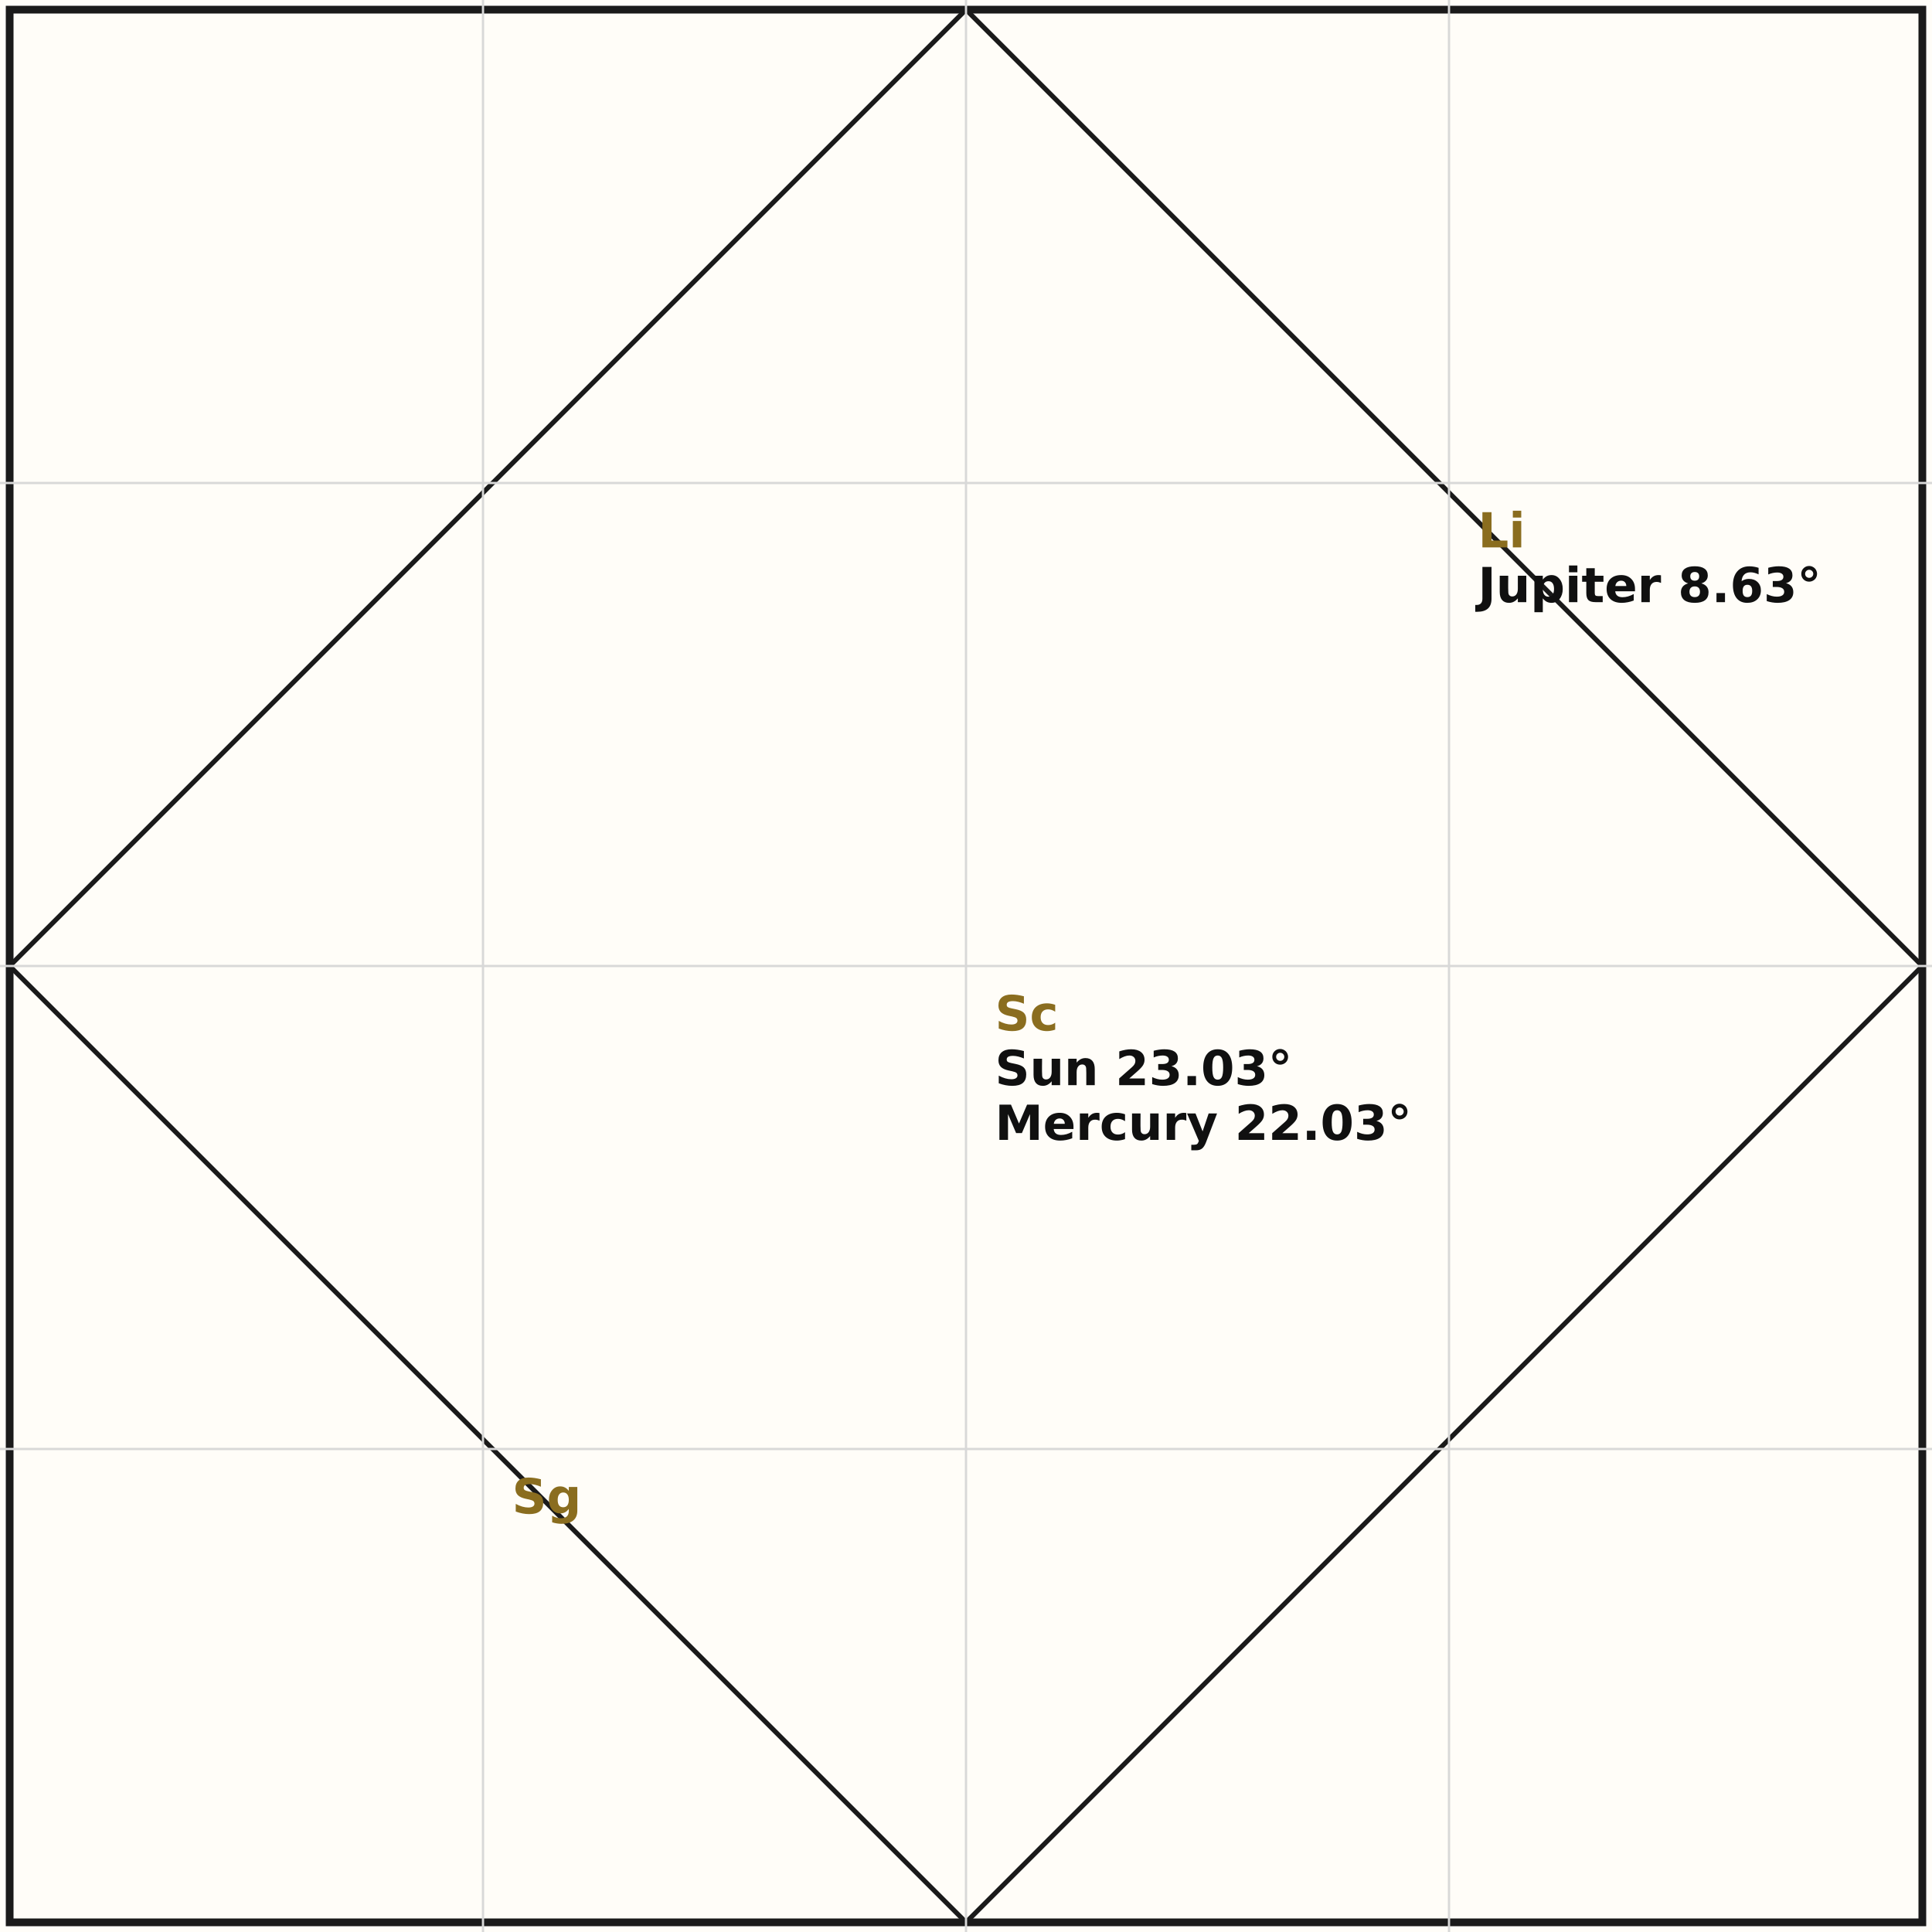
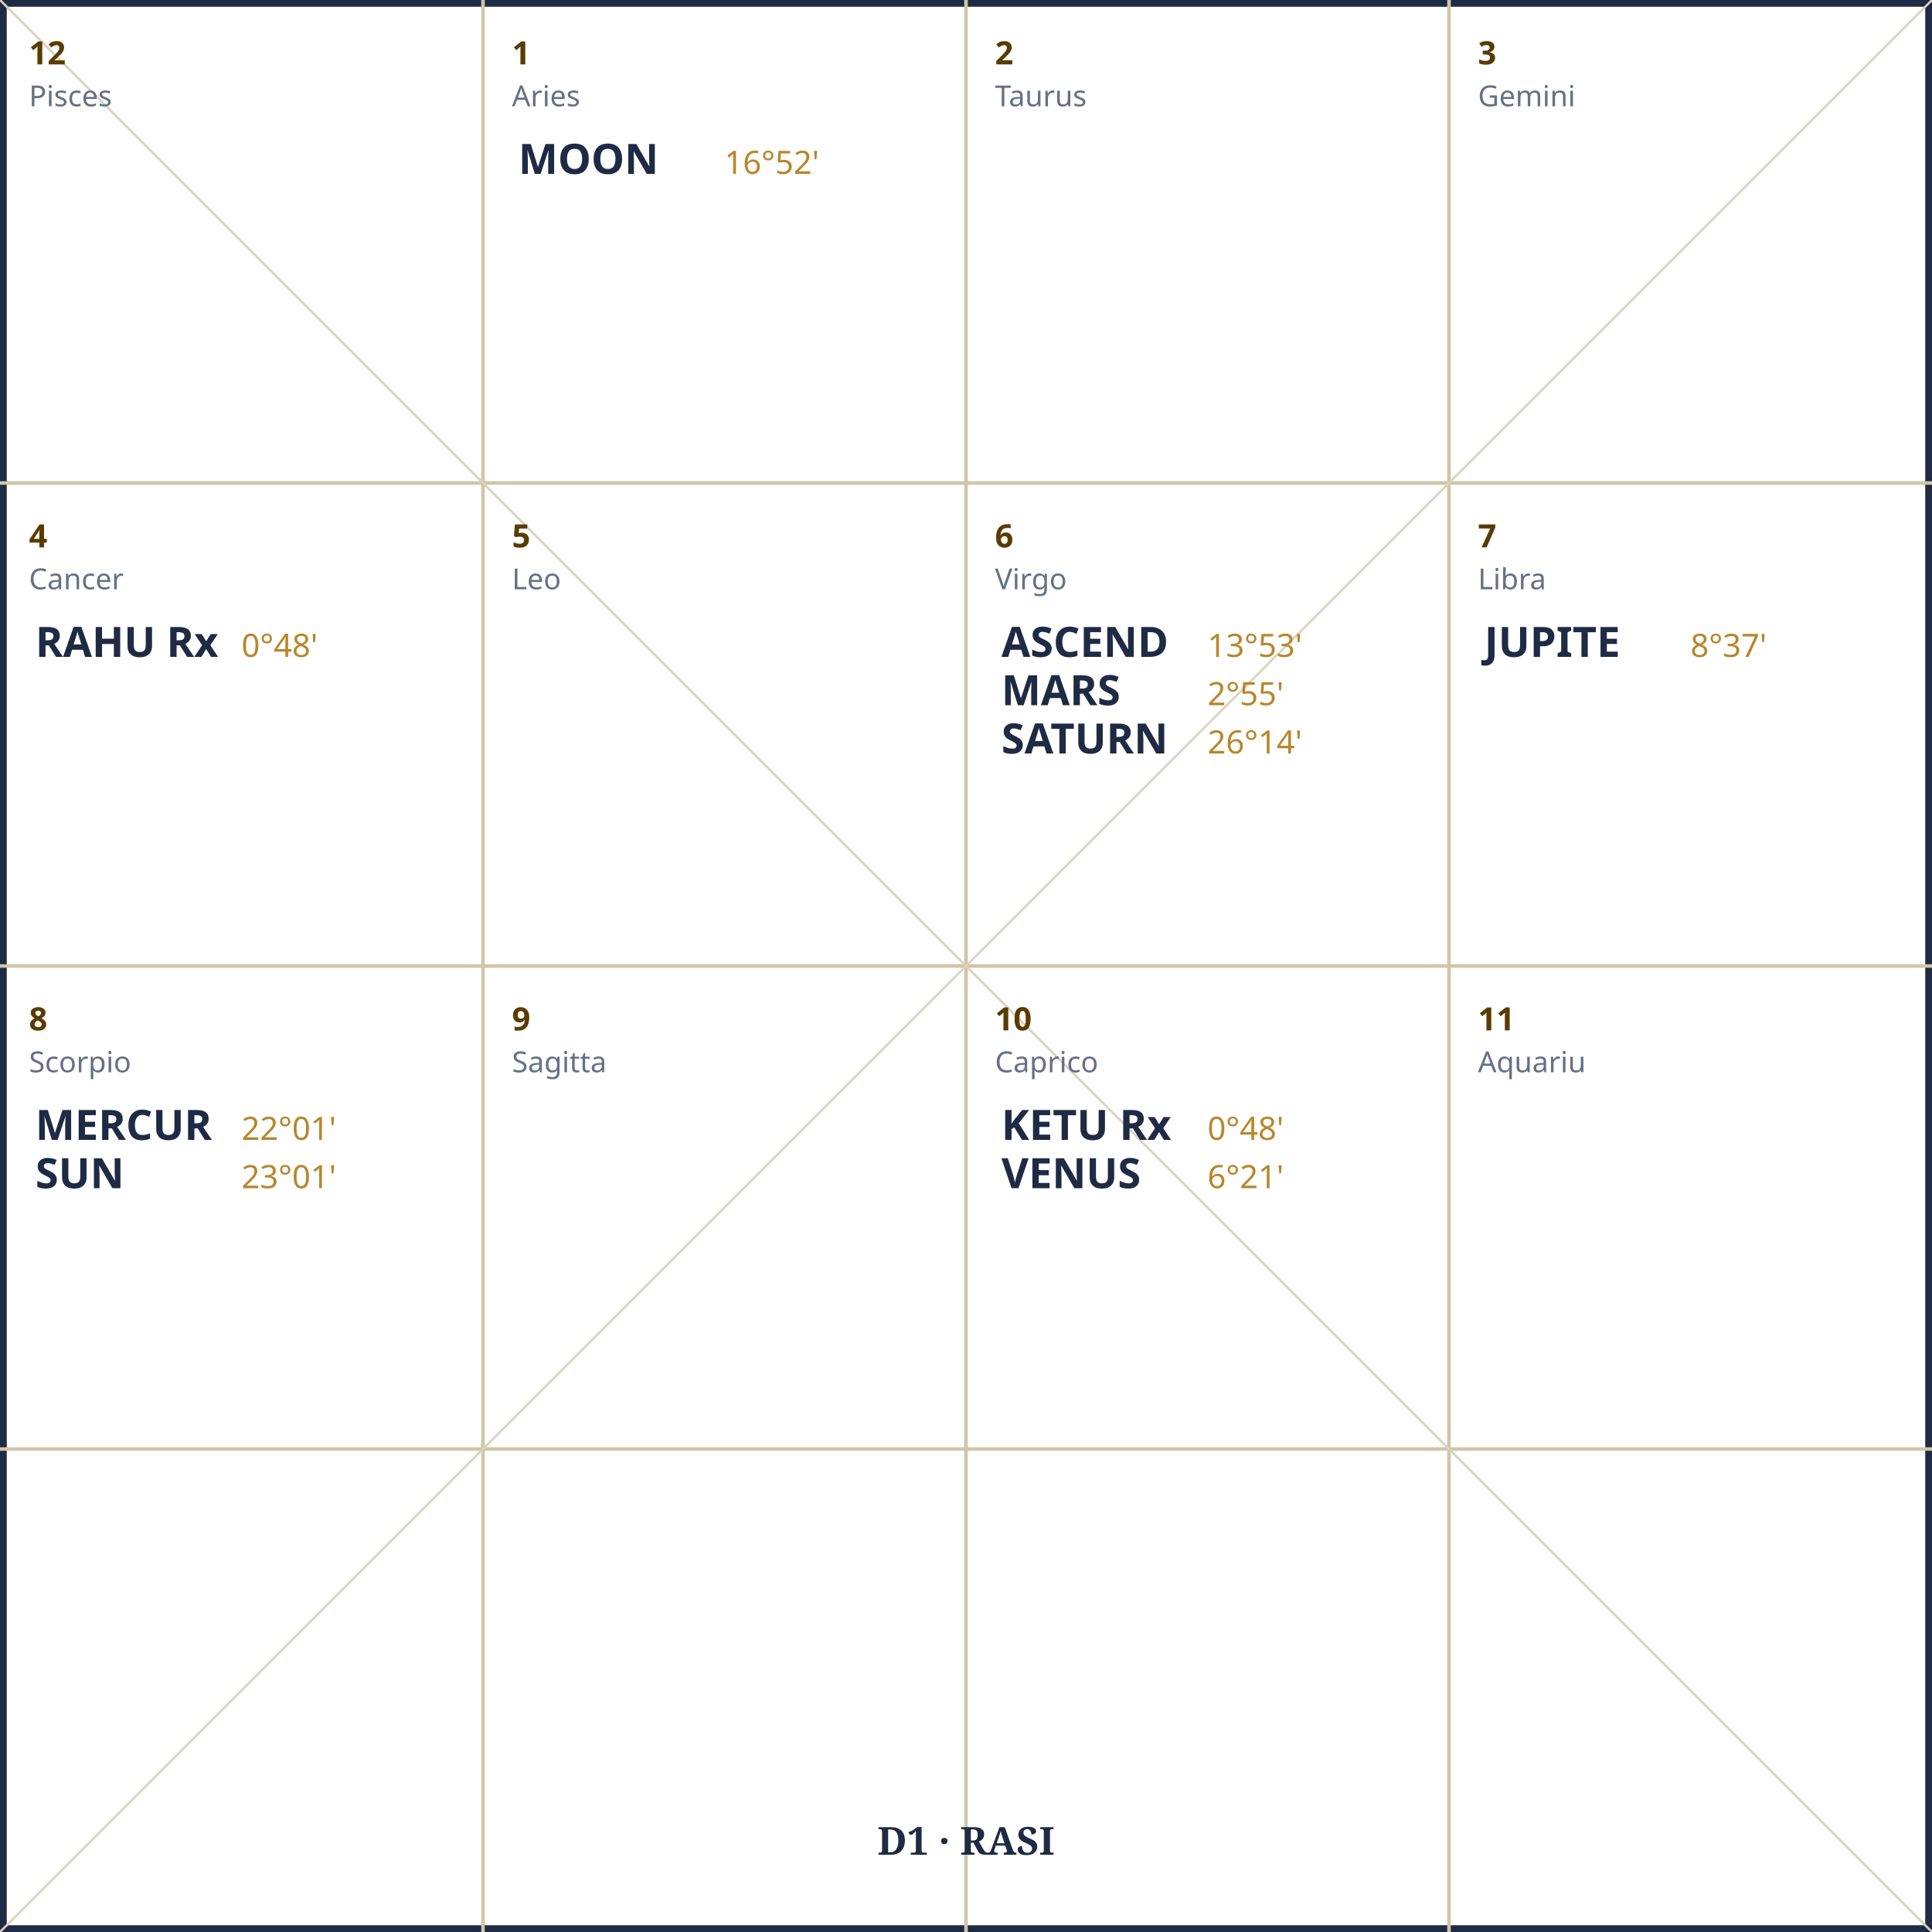
- <svg xmlns="http://www.w3.org/2000/svg" width="600" height="600" viewBox="0 0 600 600" font-family="DejaVu Sans, Noto Sans, sans-serif">
-   <rect width="600" height="600" fill="#fffdf8" />
-   <rect x="3" y="3" width="594" height="594" fill="none" stroke="#1a1a1a" stroke-width="2.4" />
-   <path d="M 300.0,3 L 597,300.0 L 300.0,597 L 3,300.0 Z" fill="none" stroke="#1a1a1a" stroke-width="1.5" />
-   <line x1="150.0" y1="0" x2="150.0" y2="600" stroke="#d8d8d8" stroke-width="0.7" />
-   <line x1="0" y1="150.0" x2="600" y2="150.0" stroke="#d8d8d8" stroke-width="0.7" />
-   <line x1="300.0" y1="0" x2="300.0" y2="600" stroke="#d8d8d8" stroke-width="0.7" />
-   <line x1="0" y1="300.0" x2="600" y2="300.0" stroke="#d8d8d8" stroke-width="0.7" />
-   <line x1="450.0" y1="0" x2="450.0" y2="600" stroke="#d8d8d8" stroke-width="0.7" />
-   <line x1="0" y1="450.0" x2="600" y2="450.0" stroke="#d8d8d8" stroke-width="0.7" />
-   <text x="609.0" y="20.0" font-size="15" fill="#8a6d1f" font-weight="bold">Vi</text>
-   <text x="609.0" y="37.0" font-size="15" fill="#101010" font-weight="bold">Mars 2.93°</text>
-   <text x="609.0" y="54.0" font-size="15" fill="#101010" font-weight="bold">Saturn 26.24°</text>
-   <text x="459.0" y="170.0" font-size="15" fill="#8a6d1f" font-weight="bold">Li</text>
-   <text x="459.0" y="187.0" font-size="15" fill="#101010" font-weight="bold">Jupiter 8.63°</text>
-   <text x="309.0" y="320.0" font-size="15" fill="#8a6d1f" font-weight="bold">Sc</text>
-   <text x="309.0" y="337.0" font-size="15" fill="#101010" font-weight="bold">Sun 23.03°</text>
-   <text x="309.0" y="354.0" font-size="15" fill="#101010" font-weight="bold">Mercury 22.03°</text>
-   <text x="159.0" y="470.0" font-size="15" fill="#8a6d1f" font-weight="bold">Sg</text>
-   <text x="9.0" y="620.0" font-size="15" fill="#8a6d1f" font-weight="bold">Cp</text>
-   <text x="9.0" y="637.0" font-size="15" fill="#101010" font-weight="bold">Venus 6.36°</text>
-   <text x="9.0" y="654.0" font-size="15" fill="#101010" font-weight="bold">Ketu 0.81°</text>
-   <text x="159.0" y="770.0" font-size="15" fill="#8a6d1f" font-weight="bold">Aq</text>
-   <text x="309.0" y="920.0" font-size="15" fill="#8a6d1f" font-weight="bold">Pi</text>
-   <text x="459.0" y="1070.0" font-size="15" fill="#8a6d1f" font-weight="bold">Ar</text>
-   <text x="459.0" y="1087.0" font-size="15" fill="#101010" font-weight="bold">Moon 16.87°</text>
-   <text x="609.0" y="1220.0" font-size="15" fill="#8a6d1f" font-weight="bold">Ta</text>
-   <text x="459.0" y="1370.0" font-size="15" fill="#8a6d1f" font-weight="bold">Ge</text>
-   <text x="309.0" y="1520.0" font-size="15" fill="#8a6d1f" font-weight="bold">Cn</text>
-   <text x="309.0" y="1537.0" font-size="15" fill="#101010" font-weight="bold">Rahu 0.81°</text>
-   <text x="159.0" y="1670.0" font-size="15" fill="#8a6d1f" font-weight="bold">Le</text>
-   <text x="300.0" y="626" font-size="17" fill="#1a1a1a" text-anchor="middle" font-weight="bold">D1 · Rasi D1</text>
-   <text x="300.0" y="644" font-size="13" fill="#4a4a4a" text-anchor="middle">lagna Virgo · 10 bodies · whole-sign</text>
+ <svg xmlns="http://www.w3.org/2000/svg" viewBox="0 0 600 600" width="600" height="600">
+   <rect x="0" y="0" width="600" height="600" fill="#FFFFFF" />
+   <rect x="1" y="1" width="598" height="598" fill="none" stroke="#1F2A44" stroke-width="2.2" />
+   <line x1="150.0" y1="0" x2="150.0" y2="600" stroke="#CFC6A8" stroke-width="1.1" />
+   <line x1="0" y1="150.0" x2="600" y2="150.0" stroke="#CFC6A8" stroke-width="1.1" />
+   <line x1="300.0" y1="0" x2="300.0" y2="600" stroke="#CFC6A8" stroke-width="1.1" />
+   <line x1="0" y1="300.0" x2="600" y2="300.0" stroke="#CFC6A8" stroke-width="1.1" />
+   <line x1="450.0" y1="0" x2="450.0" y2="600" stroke="#CFC6A8" stroke-width="1.1" />
+   <line x1="0" y1="450.0" x2="600" y2="450.0" stroke="#CFC6A8" stroke-width="1.1" />
+   <line x1="0" y1="0" x2="600" y2="600" stroke="#D9D2BE" stroke-width="0.7" />
+   <line x1="600" y1="0" x2="0" y2="600" stroke="#D9D2BE" stroke-width="0.7" />
+   <text x="9.0" y="20.0" font-family="Noto Sans, DejaVu Sans, sans-serif" font-size="10" font-weight="600" fill="#5A3B00" text-anchor="start">12</text>
+   <text x="9.0" y="33.0" font-family="Noto Sans, DejaVu Sans, sans-serif" font-size="9" font-weight="400" fill="#667085" text-anchor="start">Pisces</text>
+   <text x="159.0" y="20.0" font-family="Noto Sans, DejaVu Sans, sans-serif" font-size="10" font-weight="600" fill="#5A3B00" text-anchor="start">1</text>
+   <text x="159.0" y="33.0" font-family="Noto Sans, DejaVu Sans, sans-serif" font-size="9" font-weight="400" fill="#667085" text-anchor="start">Aries</text>
+   <text x="309.0" y="20.0" font-family="Noto Sans, DejaVu Sans, sans-serif" font-size="10" font-weight="600" fill="#5A3B00" text-anchor="start">2</text>
+   <text x="309.0" y="33.0" font-family="Noto Sans, DejaVu Sans, sans-serif" font-size="9" font-weight="400" fill="#667085" text-anchor="start">Taurus</text>
+   <text x="459.0" y="20.0" font-family="Noto Sans, DejaVu Sans, sans-serif" font-size="10" font-weight="600" fill="#5A3B00" text-anchor="start">3</text>
+   <text x="459.0" y="33.0" font-family="Noto Sans, DejaVu Sans, sans-serif" font-size="9" font-weight="400" fill="#667085" text-anchor="start">Gemini</text>
+   <text x="9.0" y="170.0" font-family="Noto Sans, DejaVu Sans, sans-serif" font-size="10" font-weight="600" fill="#5A3B00" text-anchor="start">4</text>
+   <text x="9.0" y="183.0" font-family="Noto Sans, DejaVu Sans, sans-serif" font-size="9" font-weight="400" fill="#667085" text-anchor="start">Cancer</text>
+   <text x="159.0" y="170.0" font-family="Noto Sans, DejaVu Sans, sans-serif" font-size="10" font-weight="600" fill="#5A3B00" text-anchor="start">5</text>
+   <text x="159.0" y="183.0" font-family="Noto Sans, DejaVu Sans, sans-serif" font-size="9" font-weight="400" fill="#667085" text-anchor="start">Leo</text>
+   <text x="309.0" y="170.0" font-family="Noto Sans, DejaVu Sans, sans-serif" font-size="10" font-weight="600" fill="#5A3B00" text-anchor="start">6</text>
+   <text x="309.0" y="183.0" font-family="Noto Sans, DejaVu Sans, sans-serif" font-size="9" font-weight="400" fill="#667085" text-anchor="start">Virgo</text>
+   <text x="459.0" y="170.0" font-family="Noto Sans, DejaVu Sans, sans-serif" font-size="10" font-weight="600" fill="#5A3B00" text-anchor="start">7</text>
+   <text x="459.0" y="183.0" font-family="Noto Sans, DejaVu Sans, sans-serif" font-size="9" font-weight="400" fill="#667085" text-anchor="start">Libra</text>
+   <text x="9.0" y="320.0" font-family="Noto Sans, DejaVu Sans, sans-serif" font-size="10" font-weight="600" fill="#5A3B00" text-anchor="start">8</text>
+   <text x="9.0" y="333.0" font-family="Noto Sans, DejaVu Sans, sans-serif" font-size="9" font-weight="400" fill="#667085" text-anchor="start">Scorpio</text>
+   <text x="159.0" y="320.0" font-family="Noto Sans, DejaVu Sans, sans-serif" font-size="10" font-weight="600" fill="#5A3B00" text-anchor="start">9</text>
+   <text x="159.0" y="333.0" font-family="Noto Sans, DejaVu Sans, sans-serif" font-size="9" font-weight="400" fill="#667085" text-anchor="start">Sagitta</text>
+   <text x="309.0" y="320.0" font-family="Noto Sans, DejaVu Sans, sans-serif" font-size="10" font-weight="600" fill="#5A3B00" text-anchor="start">10</text>
+   <text x="309.0" y="333.0" font-family="Noto Sans, DejaVu Sans, sans-serif" font-size="9" font-weight="400" fill="#667085" text-anchor="start">Caprico</text>
+   <text x="459.0" y="320.0" font-family="Noto Sans, DejaVu Sans, sans-serif" font-size="10" font-weight="600" fill="#5A3B00" text-anchor="start">11</text>
+   <text x="459.0" y="333.0" font-family="Noto Sans, DejaVu Sans, sans-serif" font-size="9" font-weight="400" fill="#667085" text-anchor="start">Aquariu</text>
+   <text x="11.0" y="354.0" font-family="Noto Sans, DejaVu Sans, sans-serif" font-size="13" font-weight="600" fill="#1F2A44" text-anchor="start">MERCUR</text>
+   <text x="75.0" y="354.0" font-family="Noto Sans, DejaVu Sans, sans-serif" font-size="10" font-weight="400" fill="#B8862B" text-anchor="start">22°01'</text>
+   <text x="11.0" y="369.0" font-family="Noto Sans, DejaVu Sans, sans-serif" font-size="13" font-weight="600" fill="#1F2A44" text-anchor="start">SUN</text>
+   <text x="75.0" y="369.0" font-family="Noto Sans, DejaVu Sans, sans-serif" font-size="10" font-weight="400" fill="#B8862B" text-anchor="start">23°01'</text>
+   <text x="161.0" y="54.0" font-family="Noto Sans, DejaVu Sans, sans-serif" font-size="13" font-weight="600" fill="#1F2A44" text-anchor="start">MOON</text>
+   <text x="225.0" y="54.0" font-family="Noto Sans, DejaVu Sans, sans-serif" font-size="10" font-weight="400" fill="#B8862B" text-anchor="start">16°52'</text>
+   <text x="311.0" y="204.0" font-family="Noto Sans, DejaVu Sans, sans-serif" font-size="13" font-weight="600" fill="#1F2A44" text-anchor="start">ASCEND</text>
+   <text x="375.0" y="204.0" font-family="Noto Sans, DejaVu Sans, sans-serif" font-size="10" font-weight="400" fill="#B8862B" text-anchor="start">13°53'</text>
+   <text x="311.0" y="219.0" font-family="Noto Sans, DejaVu Sans, sans-serif" font-size="13" font-weight="600" fill="#1F2A44" text-anchor="start">MARS</text>
+   <text x="375.0" y="219.0" font-family="Noto Sans, DejaVu Sans, sans-serif" font-size="10" font-weight="400" fill="#B8862B" text-anchor="start">2°55'</text>
+   <text x="311.0" y="234.0" font-family="Noto Sans, DejaVu Sans, sans-serif" font-size="13" font-weight="600" fill="#1F2A44" text-anchor="start">SATURN</text>
+   <text x="375.0" y="234.0" font-family="Noto Sans, DejaVu Sans, sans-serif" font-size="10" font-weight="400" fill="#B8862B" text-anchor="start">26°14'</text>
+   <text x="461.0" y="204.0" font-family="Noto Sans, DejaVu Sans, sans-serif" font-size="13" font-weight="600" fill="#1F2A44" text-anchor="start">JUPITE</text>
+   <text x="525.0" y="204.0" font-family="Noto Sans, DejaVu Sans, sans-serif" font-size="10" font-weight="400" fill="#B8862B" text-anchor="start">8°37'</text>
+   <text x="311.0" y="354.0" font-family="Noto Sans, DejaVu Sans, sans-serif" font-size="13" font-weight="600" fill="#1F2A44" text-anchor="start">KETU Rx</text>
+   <text x="375.0" y="354.0" font-family="Noto Sans, DejaVu Sans, sans-serif" font-size="10" font-weight="400" fill="#B8862B" text-anchor="start">0°48'</text>
+   <text x="311.0" y="369.0" font-family="Noto Sans, DejaVu Sans, sans-serif" font-size="13" font-weight="600" fill="#1F2A44" text-anchor="start">VENUS</text>
+   <text x="375.0" y="369.0" font-family="Noto Sans, DejaVu Sans, sans-serif" font-size="10" font-weight="400" fill="#B8862B" text-anchor="start">6°21'</text>
+   <text x="11.0" y="204.0" font-family="Noto Sans, DejaVu Sans, sans-serif" font-size="13" font-weight="600" fill="#1F2A44" text-anchor="start">RAHU Rx</text>
+   <text x="75.0" y="204.0" font-family="Noto Sans, DejaVu Sans, sans-serif" font-size="10" font-weight="400" fill="#B8862B" text-anchor="start">0°48'</text>
+   <text x="300.0" y="576.0" font-family="Noto Serif, DejaVu Serif, serif" font-size="12" font-weight="600" fill="#1F2A44" text-anchor="middle">D1 · RASI</text>
</svg>
